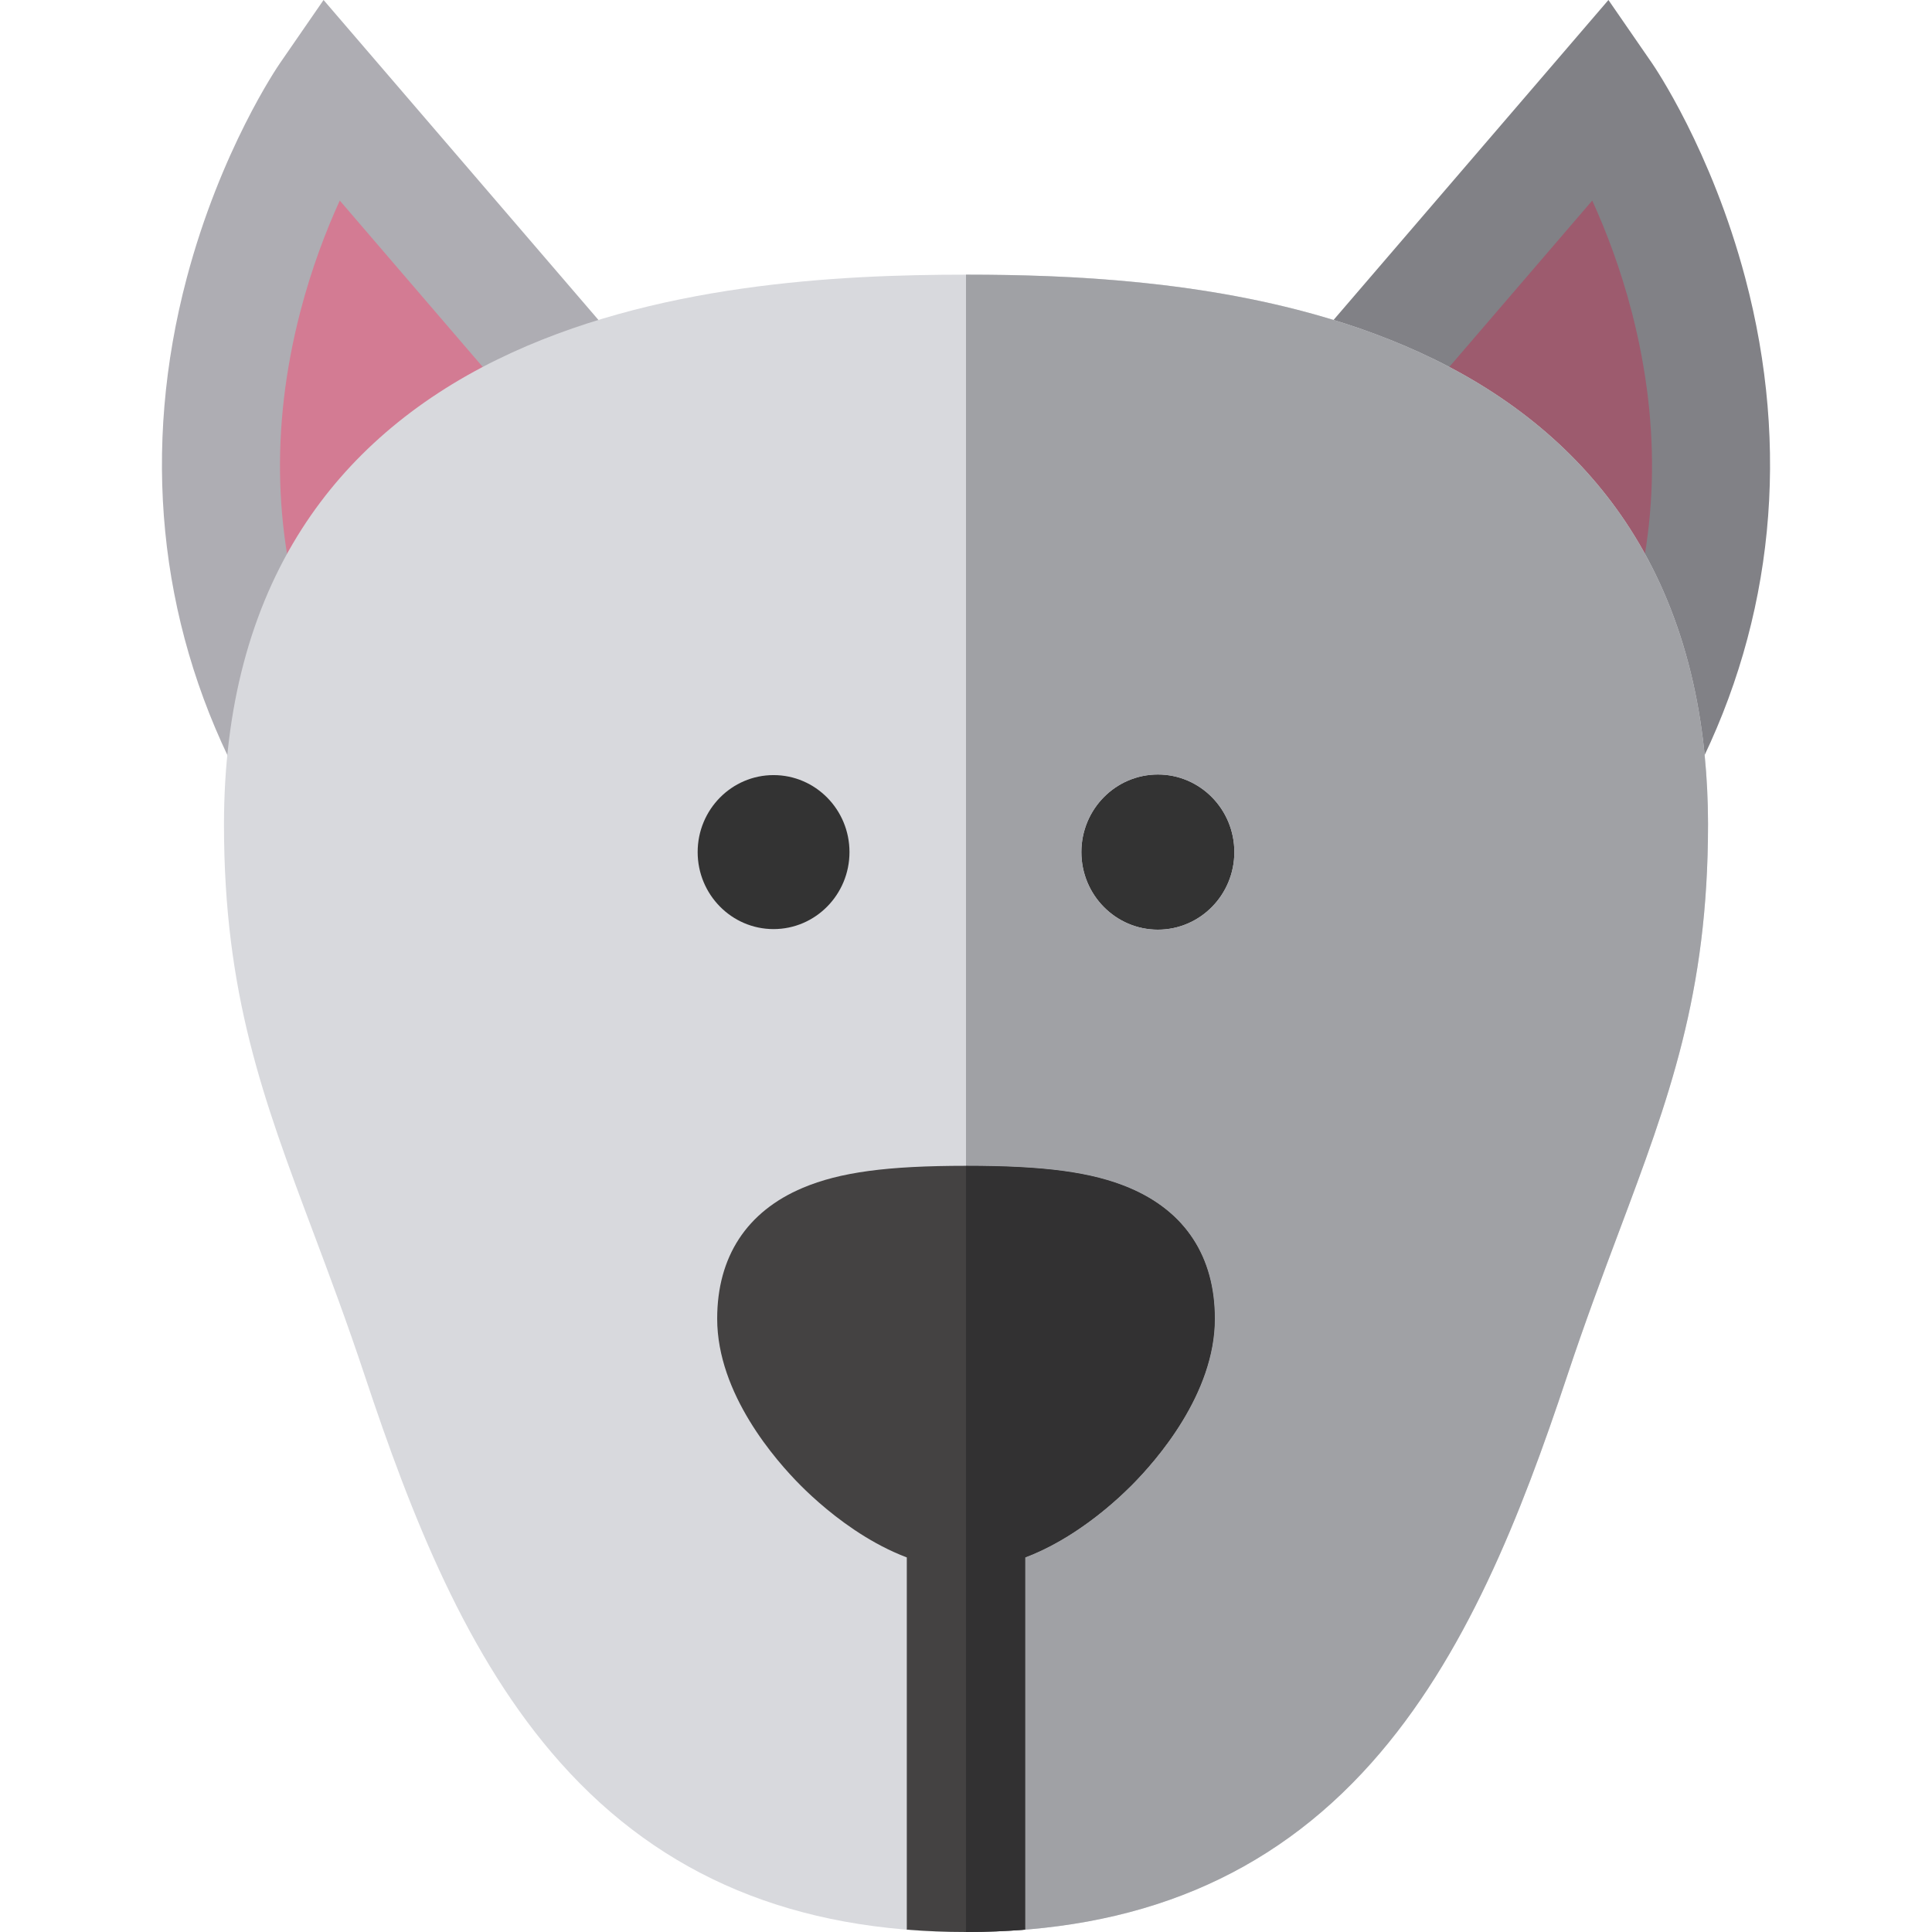
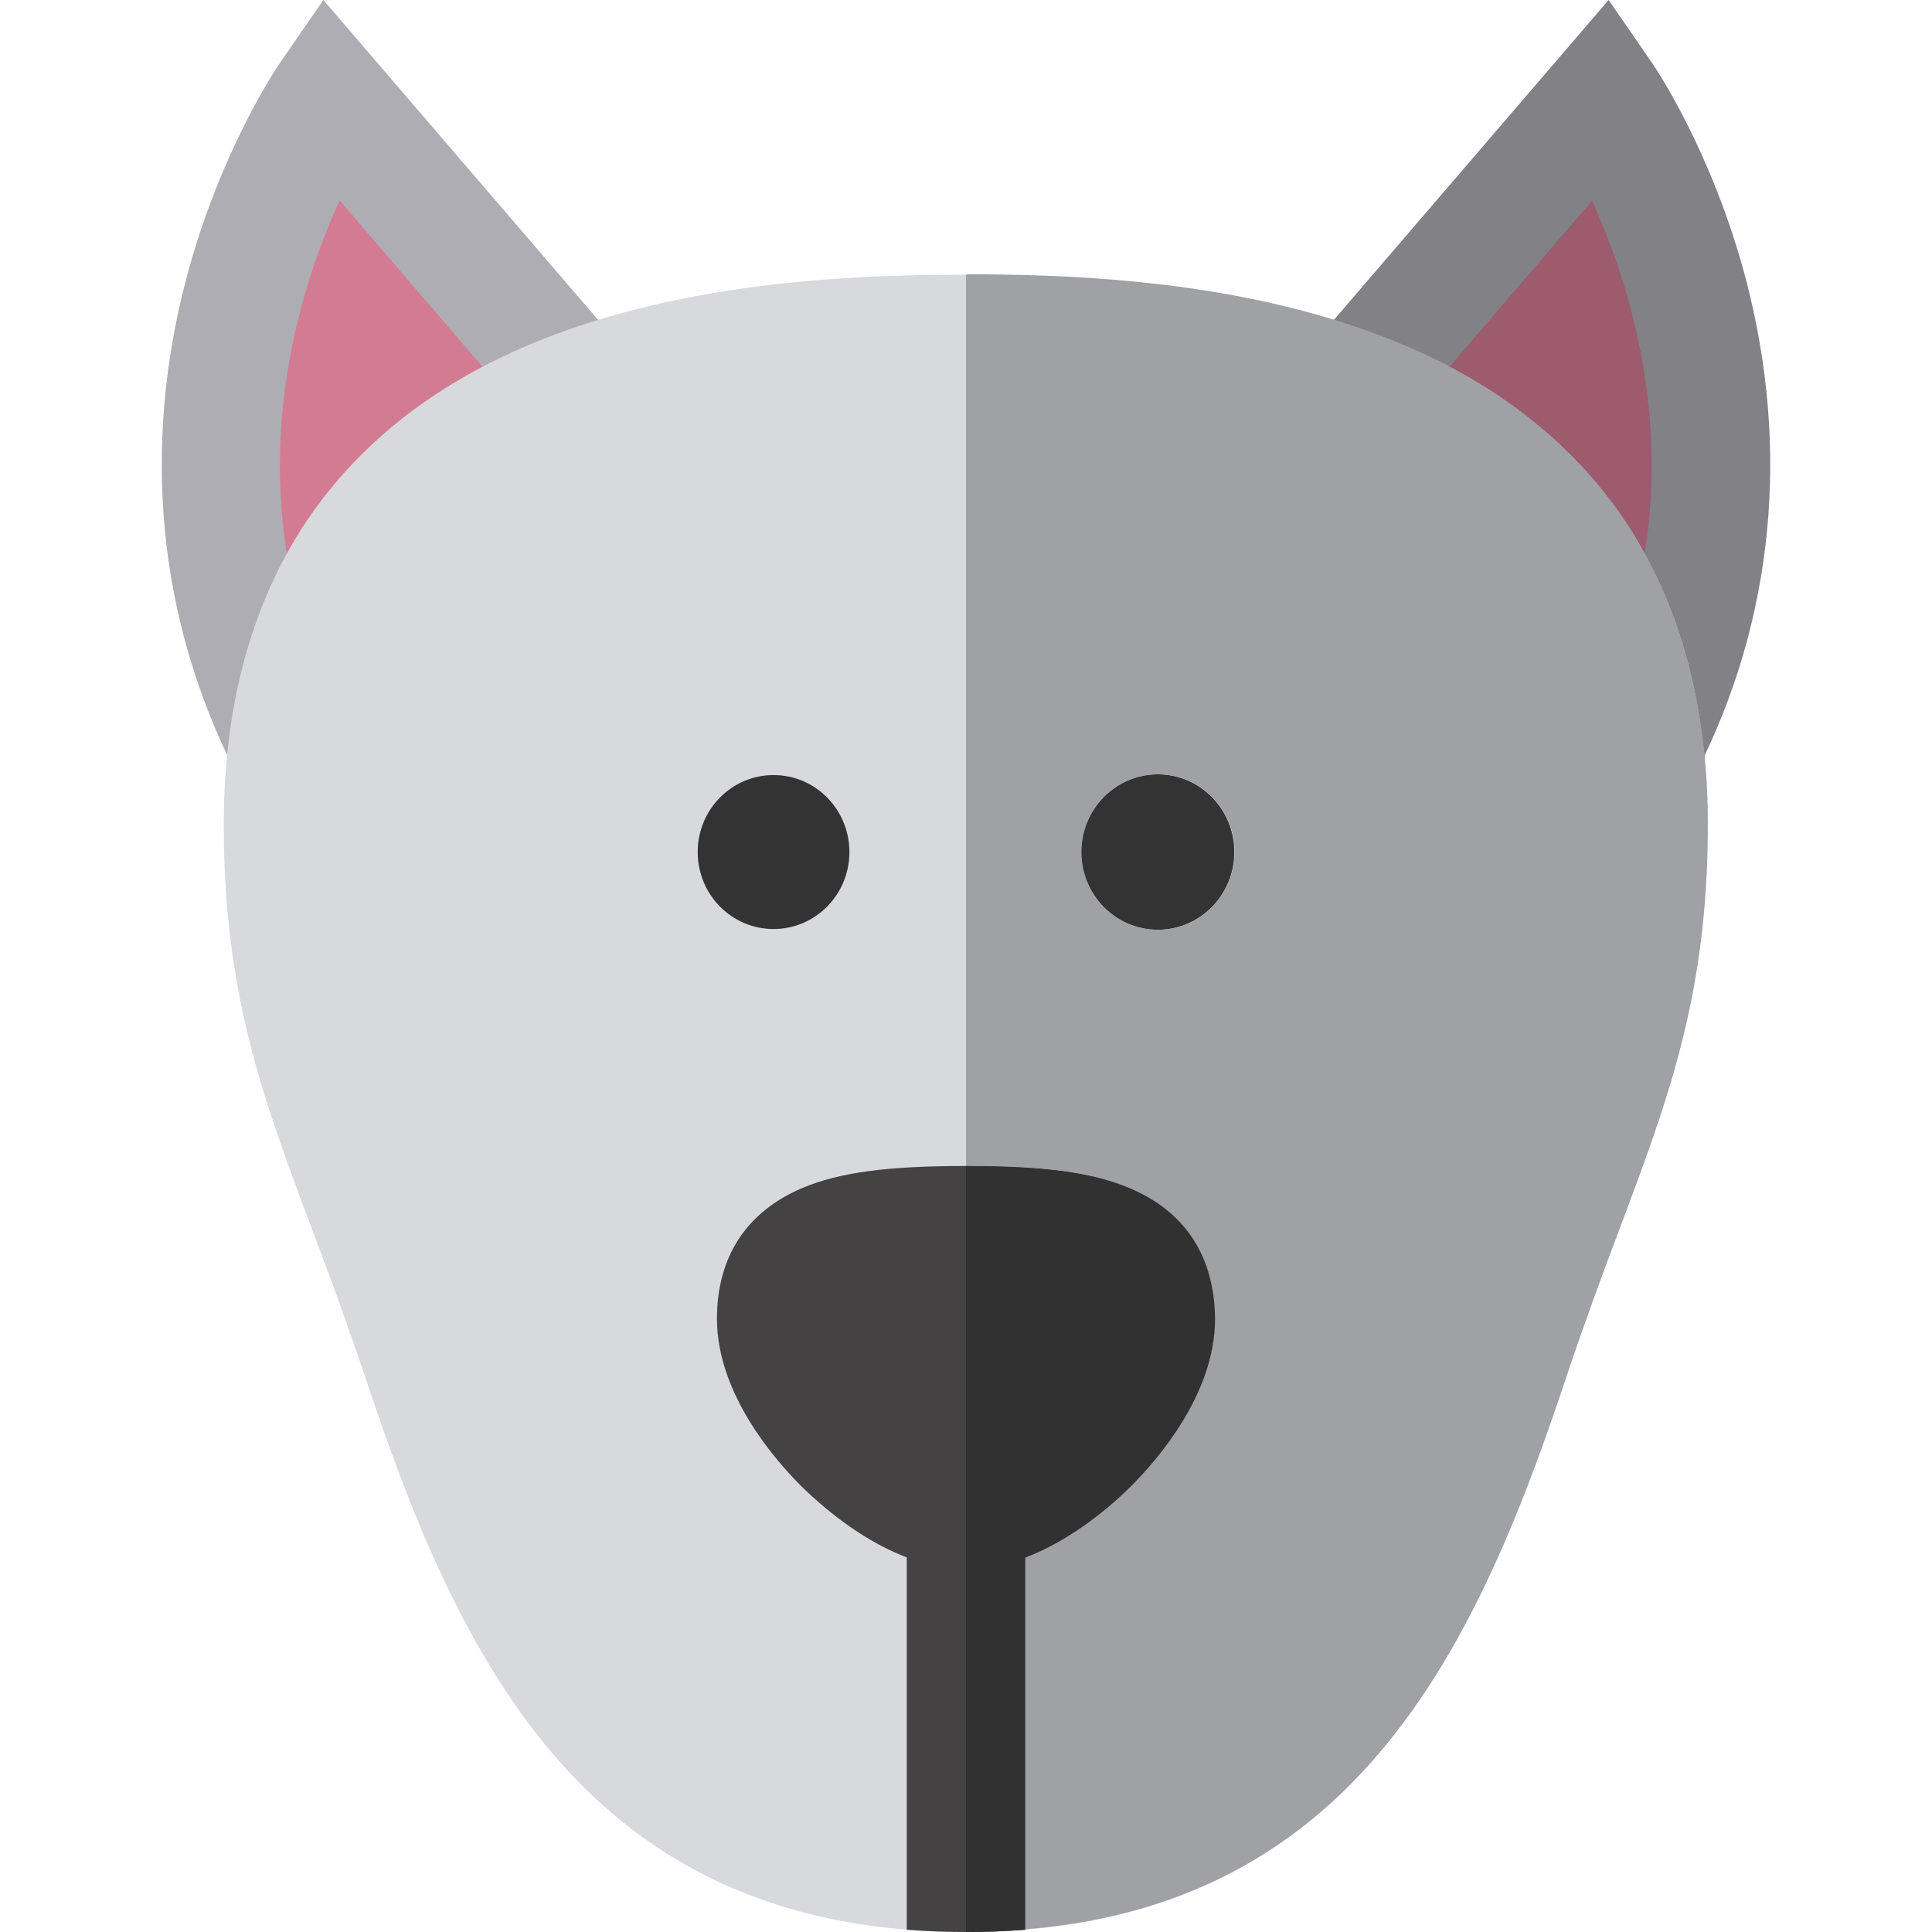
- <svg xmlns="http://www.w3.org/2000/svg" version="1.1" id="Layer_1" x="0px" y="0px" viewBox="0 0 512.001 512.001" style="enable-background:new 0 0 512.001 512.001;" xml:space="preserve">
-   <path style="fill:#AEADB3;" d="M62.336,204.361c-20.375-40.298-24.819-85.483-12.851-130.672  c8.979-33.905,24.07-56.018,24.708-56.943L85.748,0l79.735,92.81L62.336,204.361z" />
-   <path style="fill:#D37B93;" d="M141.684,113.258L90.04,53.146c-3.587,7.881-7.488,17.961-10.502,29.637  c-7.917,30.667-7.021,60.241,2.636,88.184L141.684,113.258z" />
-   <path style="fill:#818186;" d="M449.665,204.361c20.375-40.298,24.819-85.483,12.851-130.671  c-8.979-33.905-24.07-56.017-24.708-56.943L426.253,0l-79.735,92.81L449.665,204.361" />
-   <path style="fill:#9D5B6E;" d="M370.318,113.258l51.643-60.11c3.587,7.881,7.488,17.961,10.502,29.637  c7.917,30.667,7.021,60.241-2.636,88.184L370.318,113.258" />
-   <path style="fill:#D8D9DD;" d="M256.001,512c-45.417,0-80.561-14.658-107.438-44.815c-24.94-27.981-39.663-65.8-51.858-102.499  c-4.758-14.319-9.345-26.547-13.782-38.373c-13.167-35.099-23.567-62.823-23.567-107.819c0-30.689,6.978-57.096,20.741-78.489  c12.104-18.814,29.528-33.878,51.786-44.774c41.09-20.116,90.514-22.442,124.117-22.442s83.027,2.326,124.116,22.442  c22.259,10.896,39.681,25.96,51.786,44.774c13.763,21.392,20.741,47.8,20.741,78.489c0,44.996-10.4,72.719-23.567,107.819  c-4.437,11.826-9.023,24.054-13.782,38.373c-12.195,36.7-26.918,74.518-51.857,102.499C336.561,497.342,301.418,512,256.001,512" />
-   <g>
-     <path style="fill:#333333;" d="M184.887,225.811c0-11.273,9.024-20.402,20.112-20.402c11.102,0,20.124,9.13,20.124,20.402   c0,11.272-9.022,20.409-20.124,20.409C193.91,246.22,184.887,237.083,184.887,225.811z" />
-     <path style="fill:#333333;" d="M327.116,225.811c0-11.356-9.082-20.561-20.263-20.561c-11.195,0-20.277,9.205-20.277,20.561   c0,11.355,9.082,20.561,20.277,20.561C318.034,246.372,327.116,237.166,327.116,225.811" />
-   </g>
-   <g>
-     <path style="fill:#444242;" d="M240.312,511.376c5.089,0.412,10.315,0.624,15.689,0.624c5.374,0,10.599-0.212,15.689-0.624V403.575   h-31.377L240.312,511.376" />
-     <path style="fill:#444242;" d="M256.001,415.799c-19.589,0-37.144-15.455-43.783-22.101c-6.662-6.669-22.157-24.326-22.157-44.22   c0-16.438,7.848-28.435,22.697-34.691c9.836-4.145,22.365-5.835,43.243-5.835s33.407,1.69,43.243,5.835   c14.849,6.257,22.697,18.253,22.697,34.691c0,19.894-15.495,37.551-22.156,44.22C293.145,400.344,275.589,415.799,256.001,415.799" />
-   </g>
-   <path style="fill:#BDBDBF;" d="M452.645,218.335c0,0.052,0,0.108,0,0.16l0,0C452.645,218.442,452.645,218.388,452.645,218.335   M452.645,218.189c0,0.017,0,0.028,0,0.046C452.645,218.219,452.645,218.203,452.645,218.189 M462.949,75.35v0.001V75.35   M462.915,75.219c0.001,0.003,0.001,0.003,0.001,0.006L462.915,75.219 M462.882,75.09c0.001,0.003,0.001,0.004,0.002,0.007  C462.883,75.095,462.883,75.093,462.882,75.09 M462.847,74.957c0.001,0.005,0.002,0.009,0.004,0.016  C462.85,74.967,462.849,74.962,462.847,74.957 M462.815,74.828c0.001,0.005,0.002,0.01,0.004,0.016  C462.817,74.838,462.816,74.834,462.815,74.828 M462.779,74.693c0.002,0.008,0.004,0.017,0.006,0.025  C462.784,74.71,462.781,74.701,462.779,74.693 M462.745,74.558c0.003,0.012,0.005,0.022,0.008,0.033  C462.75,74.581,462.747,74.569,462.745,74.558 M462.711,74.429c0.003,0.012,0.005,0.022,0.008,0.032  C462.717,74.451,462.714,74.44,462.711,74.429 M462.678,74.302c0.003,0.012,0.005,0.02,0.008,0.031  C462.683,74.323,462.681,74.313,462.678,74.302 M462.642,74.167c0.003,0.012,0.007,0.027,0.01,0.038  C462.649,74.192,462.646,74.181,462.642,74.167 M462.607,74.031c0.004,0.017,0.007,0.029,0.012,0.045  C462.615,74.063,462.61,74.045,462.607,74.031 M462.568,73.885c0.005,0.019,0.011,0.044,0.017,0.064  C462.58,73.927,462.573,73.907,462.568,73.885 M256.46,72.791c0.006,0,0.006,0,0.013,0C256.467,72.791,256.465,72.791,256.46,72.791   M256.001,72.791L256.001,72.791c0.126,0,0.251,0,0.377,0C256.253,72.791,256.125,72.791,256.001,72.791 M426.253,0l-72.843,84.787  l0,0L426.253,0l11.554,16.747c0.638,0.925,15.729,23.038,24.708,56.943c0.012,0.044,0.022,0.085,0.035,0.129  c-0.011-0.043-0.023-0.087-0.035-0.129c-8.979-33.905-24.07-56.017-24.708-56.943L426.253,0" />
-   <path style="fill:#A0A1A5;" d="M306.852,246.372c-11.195,0-20.277-9.205-20.277-20.561s9.082-20.561,20.277-20.561  c11.182,0,20.263,9.205,20.263,20.561C327.116,237.166,318.034,246.372,306.852,246.372 M256.001,72.791v236.162  c20.878,0,33.407,1.69,43.243,5.835c14.849,6.257,22.697,18.253,22.697,34.692c0,19.894-15.495,37.551-22.156,44.22  c-4.791,4.797-15.27,14.181-28.095,19.033v98.644c-5.05,0.409-10.232,0.621-15.561,0.624c45.357-0.027,80.458-14.687,107.311-44.815  c24.94-27.981,39.662-65.8,51.857-102.499c4.758-14.319,9.345-26.547,13.782-38.373c13.167-35.099,23.567-62.823,23.567-107.819  c0-0.052,0-0.108,0-0.16c0-0.033,0-0.067,0-0.101c0-0.017,0-0.028,0-0.046c-0.01-6.207-0.321-12.23-0.902-18.08  c0.004-0.009,0.01-0.022,0.015-0.031c-1.982-19.966-7.277-37.818-15.821-53.309c-1.273-2.307-2.616-4.56-4.033-6.762  c-11.376-17.683-27.453-32.054-47.826-42.765c-1.303-0.685-2.622-1.354-3.96-2.009c-8.61-4.215-17.587-7.65-26.707-10.444l0,0  l-0.006,0.007c-34.197-10.48-70.413-11.987-96.931-12.005c-0.006,0-0.006,0-0.013,0c-0.027,0-0.054,0-0.083,0  C256.253,72.791,256.126,72.791,256.001,72.791" />
-   <path style="fill:#323132;" d="M299.243,314.787c-9.836-4.145-22.365-5.835-43.243-5.835v106.847V512c0.042,0,0.086,0,0.128,0  c5.329-0.003,10.511-0.215,15.561-0.624v-98.644c12.825-4.852,23.304-14.238,28.095-19.033c6.662-6.669,22.156-24.326,22.156-44.22  C321.94,333.04,314.093,321.045,299.243,314.787z" />
-   <g>
- </g>
-   <g>
- </g>
-   <g>
- </g>
-   <g>
- </g>
-   <g>
- </g>
-   <g>
- </g>
-   <g>
- </g>
-   <g>
- </g>
-   <g>
- </g>
-   <g>
- </g>
-   <g>
- </g>
-   <g>
- </g>
-   <g>
- </g>
-   <g>
- </g>
-   <g>
- </g>
+ <svg xmlns="http://www.w3.org/2000/svg" viewBox="0 0 512 512">
+   <style>.a{fill:#333;}.b{fill:#444242;}</style>
+   <path d="M62.3 204.4c-20.4-40.3-24.8-85.5-12.9-130.7 9-33.9 24.1-56 24.7-56.9L85.7 0l79.7 92.8L62.3 204.4z" fill="#AEADB3" />
+   <path d="M141.7 113.3L90 53.1c-3.6 7.9-7.5 18-10.5 29.6 -7.9 30.7-7 60.2 2.6 88.2L141.7 113.3z" fill="#D37B93" />
+   <path d="M449.7 204.4c20.4-40.3 24.8-85.5 12.9-130.7 -9-33.9-24.1-56-24.7-56.9L426.3 0l-79.7 92.8L449.7 204.4" fill="#818186" />
+   <path d="M370.3 113.3l51.6-60.1c3.6 7.9 7.5 18 10.5 29.6 7.9 30.7 7 60.2-2.6 88.2L370.3 113.3" fill="#9D5B6E" />
+   <path d="M256 512c-45.4 0-80.6-14.7-107.4-44.8 -24.9-28-39.7-65.8-51.9-102.5 -4.8-14.3-9.3-26.5-13.8-38.4 -13.2-35.1-23.6-62.8-23.6-107.8 0-30.7 7-57.1 20.7-78.5 12.1-18.8 29.5-33.9 51.8-44.8 41.1-20.1 90.5-22.4 124.1-22.4s83 2.3 124.1 22.4c22.3 10.9 39.7 26 51.8 44.8 13.8 21.4 20.7 47.8 20.7 78.5 0 45-10.4 72.7-23.6 107.8 -4.4 11.8-9 24.1-13.8 38.4 -12.2 36.7-26.9 74.5-51.9 102.5C336.6 497.3 301.4 512 256 512" fill="#D8D9DD" />
+   <path d="M184.9 225.8c0-11.3 9-20.4 20.1-20.4 11.1 0 20.1 9.1 20.1 20.4 0 11.3-9 20.4-20.1 20.4C193.9 246.2 184.9 237.1 184.9 225.8z" class="a" />
+   <path d="M327.1 225.8c0-11.4-9.1-20.6-20.3-20.6 -11.2 0-20.3 9.2-20.3 20.6 0 11.4 9.1 20.6 20.3 20.6C318 246.4 327.1 237.2 327.1 225.8" class="a" />
+   <path d="M240.3 511.4c5.1 0.4 10.3 0.6 15.7 0.6 5.4 0 10.6-0.2 15.7-0.6V403.6h-31.4L240.3 511.4" class="b" />
+   <path d="M256 415.8c-19.6 0-37.1-15.5-43.8-22.1 -6.7-6.7-22.2-24.3-22.2-44.2 0-16.4 7.8-28.4 22.7-34.7 9.8-4.1 22.4-5.8 43.2-5.8s33.4 1.7 43.2 5.8c14.8 6.3 22.7 18.3 22.7 34.7 0 19.9-15.5 37.6-22.2 44.2C293.1 400.3 275.6 415.8 256 415.8" class="b" />
+   <path d="M452.6 218.3c0 0.1 0 0.1 0 0.2l0 0C452.6 218.4 452.6 218.4 452.6 218.3M452.6 218.2c0 0 0 0 0 0C452.6 218.2 452.6 218.2 452.6 218.2M462.9 75.4v0V75.4M462.9 75.2c0 0 0 0 0 0L462.9 75.2M462.9 75.1c0 0 0 0 0 0C462.9 75.1 462.9 75.1 462.9 75.1M462.8 75c0 0 0 0 0 0C462.9 75 462.8 75 462.8 75M462.8 74.8c0 0 0 0 0 0C462.8 74.8 462.8 74.8 462.8 74.8M462.8 74.7c0 0 0 0 0 0C462.8 74.7 462.8 74.7 462.8 74.7M462.7 74.6c0 0 0 0 0 0C462.8 74.6 462.7 74.6 462.7 74.6M462.7 74.4c0 0 0 0 0 0C462.7 74.5 462.7 74.4 462.7 74.4M462.7 74.3c0 0 0 0 0 0C462.7 74.3 462.7 74.3 462.7 74.3M462.6 74.2c0 0 0 0 0 0C462.6 74.2 462.6 74.2 462.6 74.2M462.6 74c0 0 0 0 0 0C462.6 74.1 462.6 74 462.6 74M462.6 73.9c0 0 0 0 0 0.1C462.6 73.9 462.6 73.9 462.6 73.9M256.5 72.8c0 0 0 0 0 0C256.5 72.8 256.5 72.8 256.5 72.8M256 72.8L256 72.8c0.1 0 0.3 0 0.4 0C256.3 72.8 256.1 72.8 256 72.8M426.3 0l-72.8 84.8 0 0L426.3 0l11.6 16.7c0.6 0.9 15.7 23 24.7 56.9 0 0 0 0.1 0 0.1 0 0 0-0.1 0-0.1 -9-33.9-24.1-56-24.7-56.9L426.3 0" fill="#BDBDBF" />
+   <path d="M306.9 246.4c-11.2 0-20.3-9.2-20.3-20.6s9.1-20.6 20.3-20.6c11.2 0 20.3 9.2 20.3 20.6C327.1 237.2 318 246.4 306.9 246.4M256 72.8v236.2c20.9 0 33.4 1.7 43.2 5.8 14.8 6.3 22.7 18.3 22.7 34.7 0 19.9-15.5 37.6-22.2 44.2 -4.8 4.8-15.3 14.2-28.1 19v98.6c-5 0.4-10.2 0.6-15.6 0.6 45.4 0 80.5-14.7 107.3-44.8 24.9-28 39.7-65.8 51.9-102.5 4.8-14.3 9.3-26.5 13.8-38.4 13.2-35.1 23.6-62.8 23.6-107.8 0-0.1 0-0.1 0-0.2 0 0 0-0.1 0-0.1 0 0 0 0 0 0 0-6.2-0.3-12.2-0.9-18.1 0 0 0 0 0 0 -2-20-7.3-37.8-15.8-53.3 -1.3-2.3-2.6-4.6-4-6.8 -11.4-17.7-27.5-32.1-47.8-42.8 -1.3-0.7-2.6-1.4-4-2 -8.6-4.2-17.6-7.6-26.7-10.4l0 0 0 0c-34.2-10.5-70.4-12-96.9-12 0 0 0 0 0 0 0 0-0.1 0-0.1 0C256.3 72.8 256.1 72.8 256 72.8" fill="#A0A1A5" />
+   <path d="M299.2 314.8c-9.8-4.1-22.4-5.8-43.2-5.8v106.8V512c0 0 0.1 0 0.1 0 5.3 0 10.5-0.2 15.6-0.6v-98.6c12.8-4.9 23.3-14.2 28.1-19 6.7-6.7 22.2-24.3 22.2-44.2C321.9 333 314.1 321 299.2 314.8z" fill="#323132" />
</svg>
